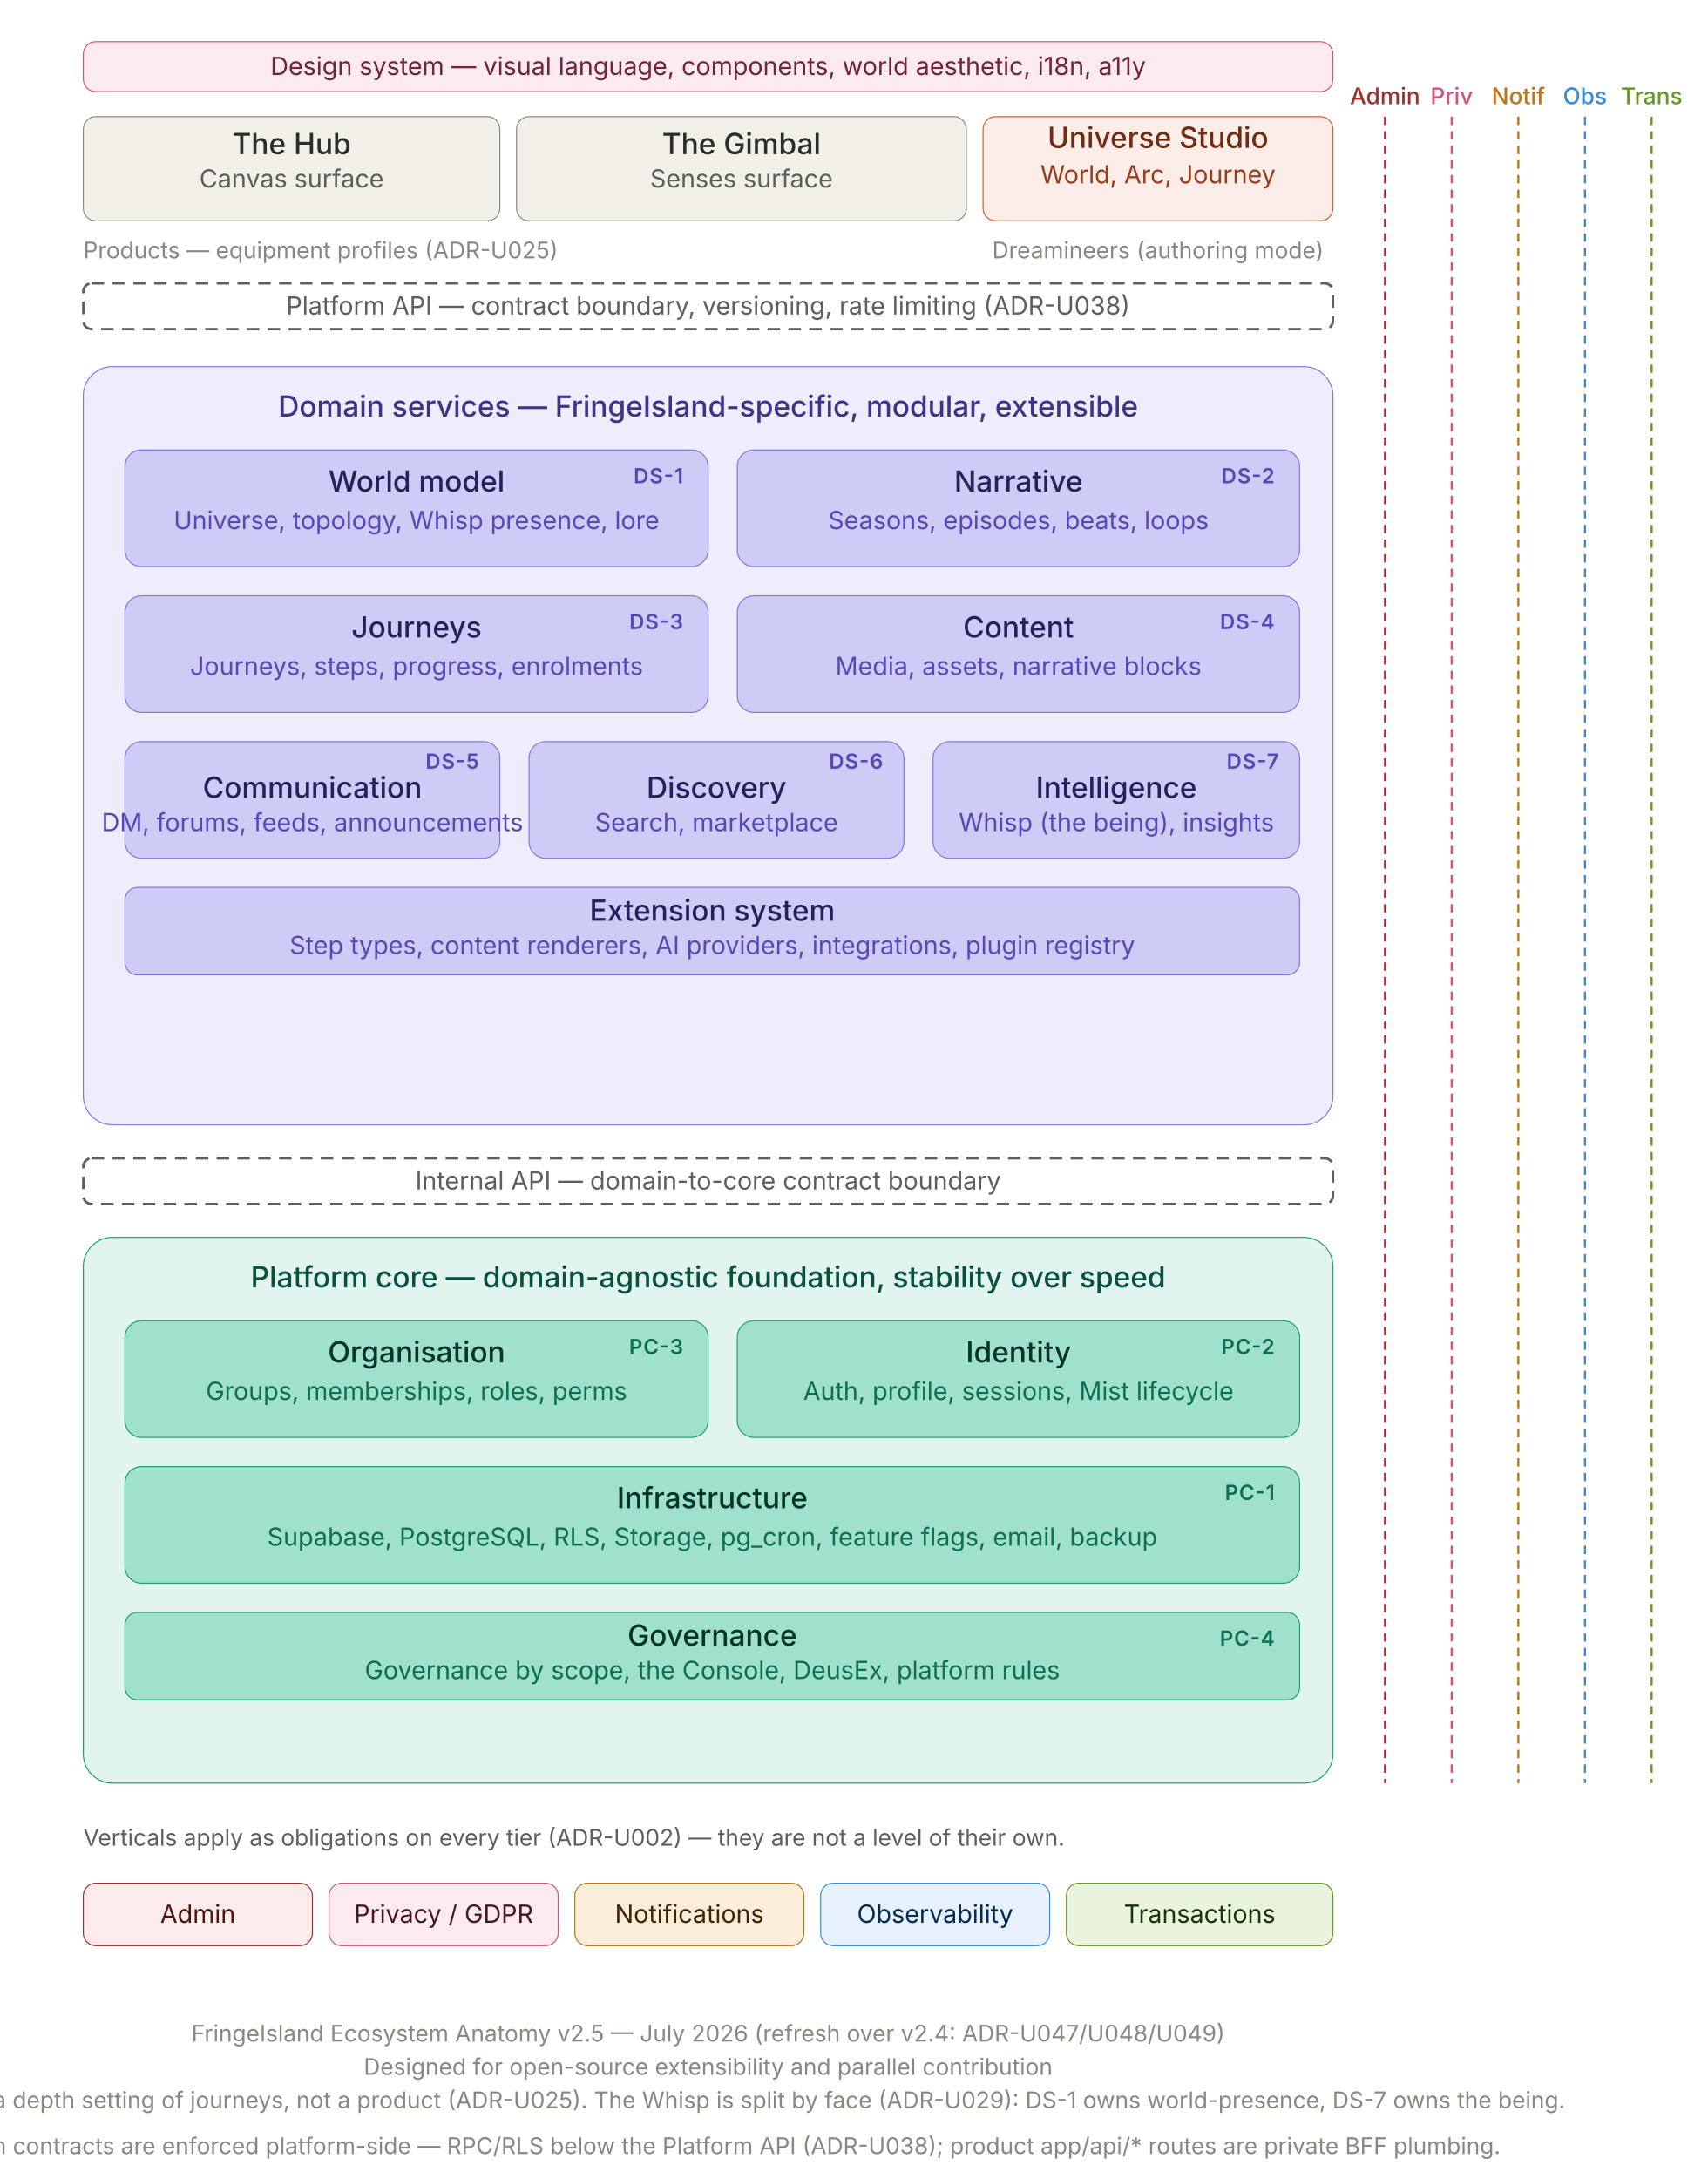
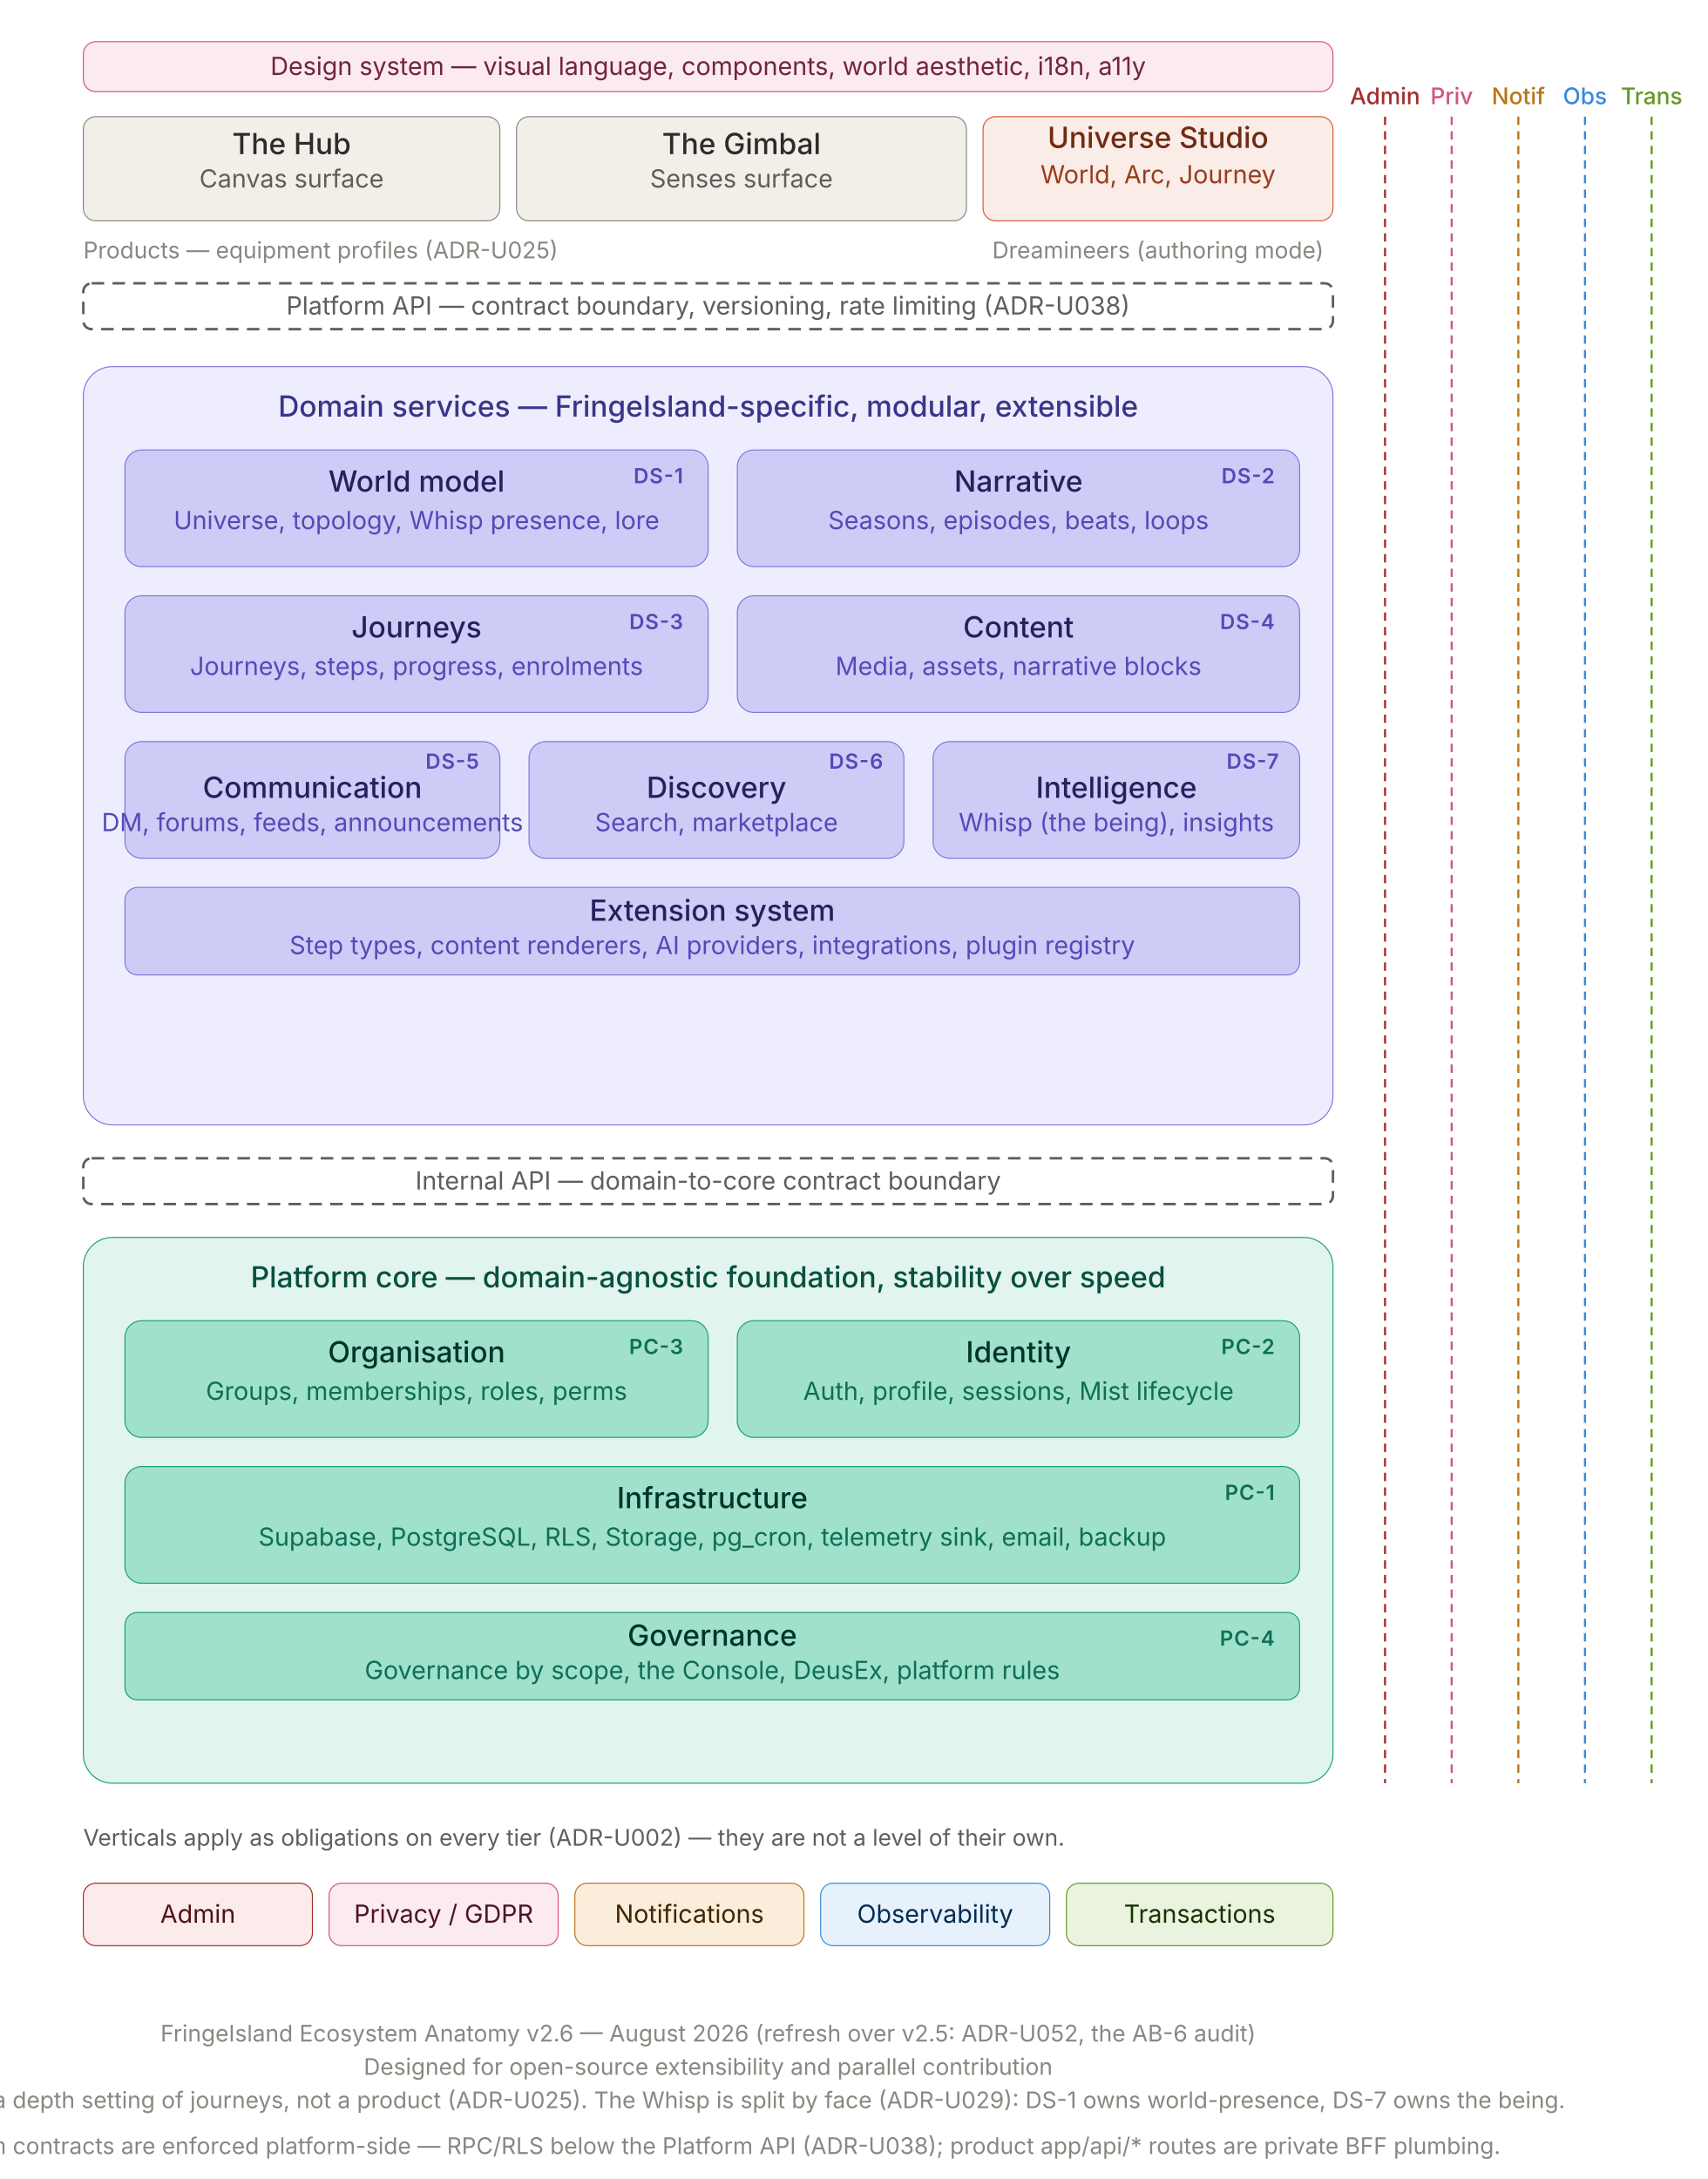
<svg xmlns="http://www.w3.org/2000/svg" viewBox="0 0 820 1046" role="img" font-family="'Inter', 'Anthropic Sans', -apple-system, BlinkMacSystemFont, 'Segoe UI', Helvetica, Arial, sans-serif">
  <style>
  .t  { font-size: 14px; fill: #3d3d3a; font-weight: 400; }
  .ts { font-size: 12px; fill: #5f5e5a; font-weight: 400; }
  .th { font-size: 14px; fill: #3d3d3a; font-weight: 500; }
  .id-tag { font-size: 10px; font-weight: 600; letter-spacing: 0.4px; }

  .band-design rect { fill: #FBEAF0; stroke: #D4537E; }
  .band-design text { fill: #72243E; }

  .box-product rect { fill: #F1EFE8; stroke: #888780; }
  .box-product .th { fill: #2C2C2A; }
  .box-product .ts { fill: #5F5E5A; }

  .box-studio rect { fill: #FAECE7; stroke: #D85A30; }
  .box-studio .th { fill: #712B13; }
  .box-studio .ts { fill: #993C1D; }

  .band-api rect { fill: none; stroke: #5F5E5A; }
  .band-api text { fill: #5F5E5A; }

  .container-ds rect.container { fill: #EEEDFE; stroke: #7F77DD; }
  .container-ds .container-label { fill: #3C3489; }
  .box-ds rect { fill: #CECBF6; stroke: #7F77DD; }
  .box-ds .th { fill: #26215C; }
  .box-ds .ts { fill: #534AB7; }
  .box-ds .id-tag { fill: #534AB7; }

  .container-pc rect.container { fill: #E1F5EE; stroke: #1D9E75; }
  .container-pc .container-label { fill: #085041; }
  .box-pc rect { fill: #9FE1CB; stroke: #1D9E75; }
  .box-pc .th { fill: #04342C; }
  .box-pc .ts { fill: #0F6E56; }
  .box-pc .id-tag { fill: #0F6E56; }

  .vert-label { font-size: 11px; font-weight: 500; }
  .vert-thread { stroke-width: 1; stroke-dasharray: 4 3; fill: none; }
  .vert-thread-admin { stroke: #A32D2D; }
  .vert-thread-priv  { stroke: #D4537E; }
  .vert-thread-notif { stroke: #BA7517; }
  .vert-thread-obs   { stroke: #378ADD; }
  .vert-thread-trans { stroke: #639922; }
  .vert-label-admin { fill: #A32D2D; }
  .vert-label-priv  { fill: #D4537E; }
  .vert-label-notif { fill: #BA7517; }
  .vert-label-obs   { fill: #378ADD; }
  .vert-label-trans { fill: #639922; }
  .vert-footer { fill: #5F5E5A; font-size: 11px; }

  .chip-admin rect { fill: #FCEBEB; stroke: #A32D2D; }
  .chip-admin text { fill: #501313; }
  .chip-priv  rect { fill: #FBEAF0; stroke: #D4537E; }
  .chip-priv  text { fill: #4B1528; }
  .chip-notif rect { fill: #FAEEDA; stroke: #BA7517; }
  .chip-notif text { fill: #412402; }
  .chip-obs   rect { fill: #E6F1FB; stroke: #378ADD; }
  .chip-obs   text { fill: #042C53; }
  .chip-trans rect { fill: #EAF3DE; stroke: #639922; }
  .chip-trans text { fill: #173404; }

  .caption { font-size: 11px; fill: #888780; }

  @media (prefers-color-scheme: dark) {
    .t  { fill: #c2c0b6; }
    .ts { fill: #9c9a92; }
    .th { fill: #c2c0b6; }

    .band-design rect { fill: #4B1528; stroke: #E88AAF; }
    .band-design text { fill: #F4C5D7; }

    .box-product rect { fill: #3F3E3B; stroke: #B5B3AA; }
    .box-product .th { fill: #E6E4DC; }
    .box-product .ts { fill: #C2C0B6; }

    .box-studio rect { fill: #712B13; stroke: #F4A98C; }
    .box-studio .th { fill: #FBE3D6; }
    .box-studio .ts { fill: #F4C5AE; }

    .band-api rect { stroke: #9c9a92; }
    .band-api text { fill: #c2c0b6; }

    .container-ds rect.container { fill: #3C3489; stroke: #AFA9EC; }
    .container-ds .container-label { fill: #EEEDFE; }
    .box-ds rect { fill: #534AB7; stroke: #AFA9EC; }
    .box-ds .th { fill: #EEEDFE; }
    .box-ds .ts { fill: #CECBF6; }
    .box-ds .id-tag { fill: #CECBF6; }

    .container-pc rect.container { fill: #085041; stroke: #5DCAA5; }
    .container-pc .container-label { fill: #E1F5EE; }
    .box-pc rect { fill: #0F6E56; stroke: #5DCAA5; }
    .box-pc .th { fill: #E1F5EE; }
    .box-pc .ts { fill: #9FE1CB; }
    .box-pc .id-tag { fill: #9FE1CB; }

    .vert-thread-admin { stroke: #E89898; }
    .vert-thread-priv  { stroke: #E88AAF; }
    .vert-thread-notif { stroke: #E8B263; }
    .vert-thread-obs   { stroke: #72AFE4; }
    .vert-thread-trans { stroke: #A8CE7E; }
    .vert-label-admin { fill: #E89898; }
    .vert-label-priv  { fill: #E88AAF; }
    .vert-label-notif { fill: #E8B263; }
    .vert-label-obs   { fill: #72AFE4; }
    .vert-label-trans { fill: #A8CE7E; }
    .vert-footer { fill: #c2c0b6; }

    .chip-admin rect { fill: #501313; stroke: #E89898; }
    .chip-admin text { fill: #FCEBEB; }
    .chip-priv  rect { fill: #4B1528; stroke: #E88AAF; }
    .chip-priv  text { fill: #FBEAF0; }
    .chip-notif rect { fill: #412402; stroke: #E8B263; }
    .chip-notif text { fill: #FAEEDA; }
    .chip-obs   rect { fill: #042C53; stroke: #72AFE4; }
    .chip-obs   text { fill: #E6F1FB; }
    .chip-trans rect { fill: #173404; stroke: #A8CE7E; }
    .chip-trans text { fill: #EAF3DE; }

    .caption { fill: #9c9a92; }
  }
</style>
  <defs>
    <marker id="arrow" viewBox="0 0 10 10" refX="8" refY="5" markerWidth="6" markerHeight="6" orient="auto-start-reverse">
      <path d="M2 1L8 5L2 9" fill="none" stroke="#888" stroke-width="1.5" stroke-linecap="round" stroke-linejoin="round" />
    </marker>
  </defs>
  <g class="band-design">
    <rect x="40" y="20" width="600" height="24" rx="6" stroke-width="0.5" />
    <text x="340" y="36" text-anchor="middle" class="ts">Design system — visual language, components, world aesthetic, i18n, a11y</text>
  </g>
  <g class="box-product">
    <rect x="40" y="56" width="200" height="50" rx="6" stroke-width="0.5" />
    <text x="140" y="74" text-anchor="middle" class="th">The Hub</text>
    <text x="140" y="90" text-anchor="middle" class="ts">Canvas surface</text>
  </g>
  <g class="box-product">
    <rect x="248" y="56" width="216" height="50" rx="6" stroke-width="0.5" />
    <text x="356" y="74" text-anchor="middle" class="th">The Gimbal</text>
    <text x="356" y="90" text-anchor="middle" class="ts">Senses surface</text>
  </g>
  <g class="box-studio">
    <rect x="472" y="56" width="168" height="50" rx="6" stroke-width="0.5" />
    <text x="556" y="71" text-anchor="middle" class="th">Universe Studio</text>
    <text x="556" y="88" text-anchor="middle" class="ts">World, Arc, Journey</text>
  </g>
  <text x="40" y="124" class="caption">Products — equipment profiles (ADR-U025)</text>
  <text x="556" y="124" text-anchor="middle" class="caption">Dreamineers (authoring mode)</text>
  <g class="band-api">
    <rect x="40" y="136" width="600" height="22" rx="4" stroke-width="1.2" stroke-dasharray="6 4" />
    <text x="340" y="151" text-anchor="middle" class="ts">Platform API — contract boundary, versioning, rate limiting (ADR-U038)</text>
  </g>
  <g class="container-ds">
    <rect class="container" x="40" y="176" width="600" height="364" rx="14" stroke-width="0.5" />
    <text class="container-label th" x="340" y="200" text-anchor="middle">Domain services — FringeIsland-specific, modular, extensible</text>
  </g>
  <g class="box-ds">
    <rect x="60" y="216" width="280" height="56" rx="8" stroke-width="0.5" />
    <text x="328" y="232" text-anchor="end" class="id-tag">DS-1</text>
    <text x="200" y="236" text-anchor="middle" class="th">World model</text>
    <text x="200" y="254" text-anchor="middle" class="ts">Universe, topology, Whisp presence, lore</text>
  </g>
  <g class="box-ds">
    <rect x="354" y="216" width="270" height="56" rx="8" stroke-width="0.5" />
    <text x="612" y="232" text-anchor="end" class="id-tag">DS-2</text>
    <text x="489" y="236" text-anchor="middle" class="th">Narrative</text>
    <text x="489" y="254" text-anchor="middle" class="ts">Seasons, episodes, beats, loops</text>
  </g>
  <g class="box-ds">
    <rect x="60" y="286" width="280" height="56" rx="8" stroke-width="0.5" />
    <text x="328" y="302" text-anchor="end" class="id-tag">DS-3</text>
    <text x="200" y="306" text-anchor="middle" class="th">Journeys</text>
    <text x="200" y="324" text-anchor="middle" class="ts">Journeys, steps, progress, enrolments</text>
  </g>
  <g class="box-ds">
    <rect x="354" y="286" width="270" height="56" rx="8" stroke-width="0.5" />
    <text x="612" y="302" text-anchor="end" class="id-tag">DS-4</text>
    <text x="489" y="306" text-anchor="middle" class="th">Content</text>
    <text x="489" y="324" text-anchor="middle" class="ts">Media, assets, narrative blocks</text>
  </g>
  <g class="box-ds">
    <rect x="60" y="356" width="180" height="56" rx="8" stroke-width="0.5" />
    <text x="230" y="369" text-anchor="end" class="id-tag">DS-5</text>
    <text x="150" y="383" text-anchor="middle" class="th">Communication</text>
    <text x="150" y="399" text-anchor="middle" class="ts">DM, forums, feeds, announcements</text>
  </g>
  <g class="box-ds">
    <rect x="254" y="356" width="180" height="56" rx="8" stroke-width="0.5" />
    <text x="424" y="369" text-anchor="end" class="id-tag">DS-6</text>
    <text x="344" y="383" text-anchor="middle" class="th">Discovery</text>
    <text x="344" y="399" text-anchor="middle" class="ts">Search, marketplace</text>
  </g>
  <g class="box-ds">
    <rect x="448" y="356" width="176" height="56" rx="8" stroke-width="0.5" />
    <text x="614" y="369" text-anchor="end" class="id-tag">DS-7</text>
    <text x="536" y="383" text-anchor="middle" class="th">Intelligence</text>
    <text x="536" y="399" text-anchor="middle" class="ts">Whisp (the being), insights</text>
  </g>
  <g class="box-ds">
    <rect x="60" y="426" width="564" height="42" rx="6" stroke-width="0.5" />
    <text x="342" y="442" text-anchor="middle" class="th">Extension system</text>
    <text x="342" y="458" text-anchor="middle" class="ts">Step types, content renderers, AI providers, integrations, plugin registry</text>
  </g>
  <g class="band-api">
    <rect x="40" y="556" width="600" height="22" rx="4" stroke-width="1.2" stroke-dasharray="6 4" />
    <text x="340" y="571" text-anchor="middle" class="ts">Internal API — domain-to-core contract boundary</text>
  </g>
  <g class="container-pc">
    <rect class="container" x="40" y="594" width="600" height="262" rx="14" stroke-width="0.5" />
    <text class="container-label th" x="340" y="618" text-anchor="middle">Platform core — domain-agnostic foundation, stability over speed</text>
  </g>
  <g class="box-pc">
    <rect x="60" y="634" width="280" height="56" rx="8" stroke-width="0.5" />
    <text x="328" y="650" text-anchor="end" class="id-tag">PC-3</text>
    <text x="200" y="654" text-anchor="middle" class="th">Organisation</text>
    <text x="200" y="672" text-anchor="middle" class="ts">Groups, memberships, roles, perms</text>
  </g>
  <g class="box-pc">
    <rect x="354" y="634" width="270" height="56" rx="8" stroke-width="0.5" />
    <text x="612" y="650" text-anchor="end" class="id-tag">PC-2</text>
    <text x="489" y="654" text-anchor="middle" class="th">Identity</text>
    <text x="489" y="672" text-anchor="middle" class="ts">Auth, profile, sessions, Mist lifecycle</text>
  </g>
  <g class="box-pc">
    <rect x="60" y="704" width="564" height="56" rx="8" stroke-width="0.5" />
    <text x="612" y="720" text-anchor="end" class="id-tag">PC-1</text>
    <text x="342" y="724" text-anchor="middle" class="th">Infrastructure</text>
-     <text x="342" y="742" text-anchor="middle" class="ts">Supabase, PostgreSQL, RLS, Storage, pg_cron, feature flags, email, backup</text>
+     <text x="342" y="742" text-anchor="middle" class="ts">Supabase, PostgreSQL, RLS, Storage, pg_cron, telemetry sink, email, backup</text>
  </g>
  <g class="box-pc">
    <rect x="60" y="774" width="564" height="42" rx="6" stroke-width="0.5" />
    <text x="612" y="790" text-anchor="end" class="id-tag">PC-4</text>
    <text x="342" y="790" text-anchor="middle" class="th">Governance</text>
    <text x="342" y="806" text-anchor="middle" class="ts">Governance by scope, the Console, DeusEx, platform rules</text>
  </g>
  <text class="vert-footer" x="40" y="886">Verticals apply as obligations on every tier (ADR-U002) — they are not a level of their own.</text>
  <g class="chip-admin">
    <rect x="40" y="904" width="110" height="30" rx="6" stroke-width="0.5" />
    <text x="95" y="923" text-anchor="middle" class="ts">Admin</text>
  </g>
  <g class="chip-priv">
    <rect x="158" y="904" width="110" height="30" rx="6" stroke-width="0.5" />
    <text x="213" y="923" text-anchor="middle" class="ts">Privacy / GDPR</text>
  </g>
  <g class="chip-notif">
    <rect x="276" y="904" width="110" height="30" rx="6" stroke-width="0.5" />
    <text x="331" y="923" text-anchor="middle" class="ts">Notifications</text>
  </g>
  <g class="chip-obs">
    <rect x="394" y="904" width="110" height="30" rx="6" stroke-width="0.5" />
    <text x="449" y="923" text-anchor="middle" class="ts">Observability</text>
  </g>
  <g class="chip-trans">
    <rect x="512" y="904" width="128" height="30" rx="6" stroke-width="0.5" />
    <text x="576" y="923" text-anchor="middle" class="ts">Transactions</text>
  </g>
-   <text x="340" y="980" text-anchor="middle" class="caption">FringeIsland Ecosystem Anatomy v2.5 — July 2026 (refresh over v2.4: ADR-U047/U048/U049)</text>
+   <text x="340" y="980" text-anchor="middle" class="caption">FringeIsland Ecosystem Anatomy v2.6 — August 2026 (refresh over v2.5: ADR-U052, the AB-6 audit)</text>
  <text x="340" y="996" text-anchor="middle" class="caption">Designed for open-source extensibility and parallel contribution</text>
  <text x="340" y="1012" text-anchor="middle" class="caption">The Game is a depth setting of journeys, not a product (ADR-U025). The Whisp is split by face (ADR-U029): DS-1 owns world-presence, DS-7 owns the being.</text>
  <text class="vert-label vert-label-admin" x="665" y="50" text-anchor="middle">Admin</text>
  <text class="vert-label vert-label-priv" x="697" y="50" text-anchor="middle">Priv</text>
  <text class="vert-label vert-label-notif" x="729" y="50" text-anchor="middle">Notif</text>
  <text class="vert-label vert-label-obs" x="761" y="50" text-anchor="middle">Obs</text>
  <text class="vert-label vert-label-trans" x="793" y="50" text-anchor="middle">Trans</text>
  <line class="vert-thread vert-thread-admin" x1="665" y1="56" x2="665" y2="856" />
  <line class="vert-thread vert-thread-priv" x1="697" y1="56" x2="697" y2="856" />
  <line class="vert-thread vert-thread-notif" x1="729" y1="56" x2="729" y2="856" />
  <line class="vert-thread vert-thread-obs" x1="761" y1="56" x2="761" y2="856" />
  <line class="vert-thread vert-thread-trans" x1="793" y1="56" x2="793" y2="856" />
  <text x="340" y="1034" text-anchor="middle" class="caption">Platform contracts are enforced platform-side — RPC/RLS below the Platform API (ADR-U038); product app/api/* routes are private BFF plumbing.</text>
</svg>
